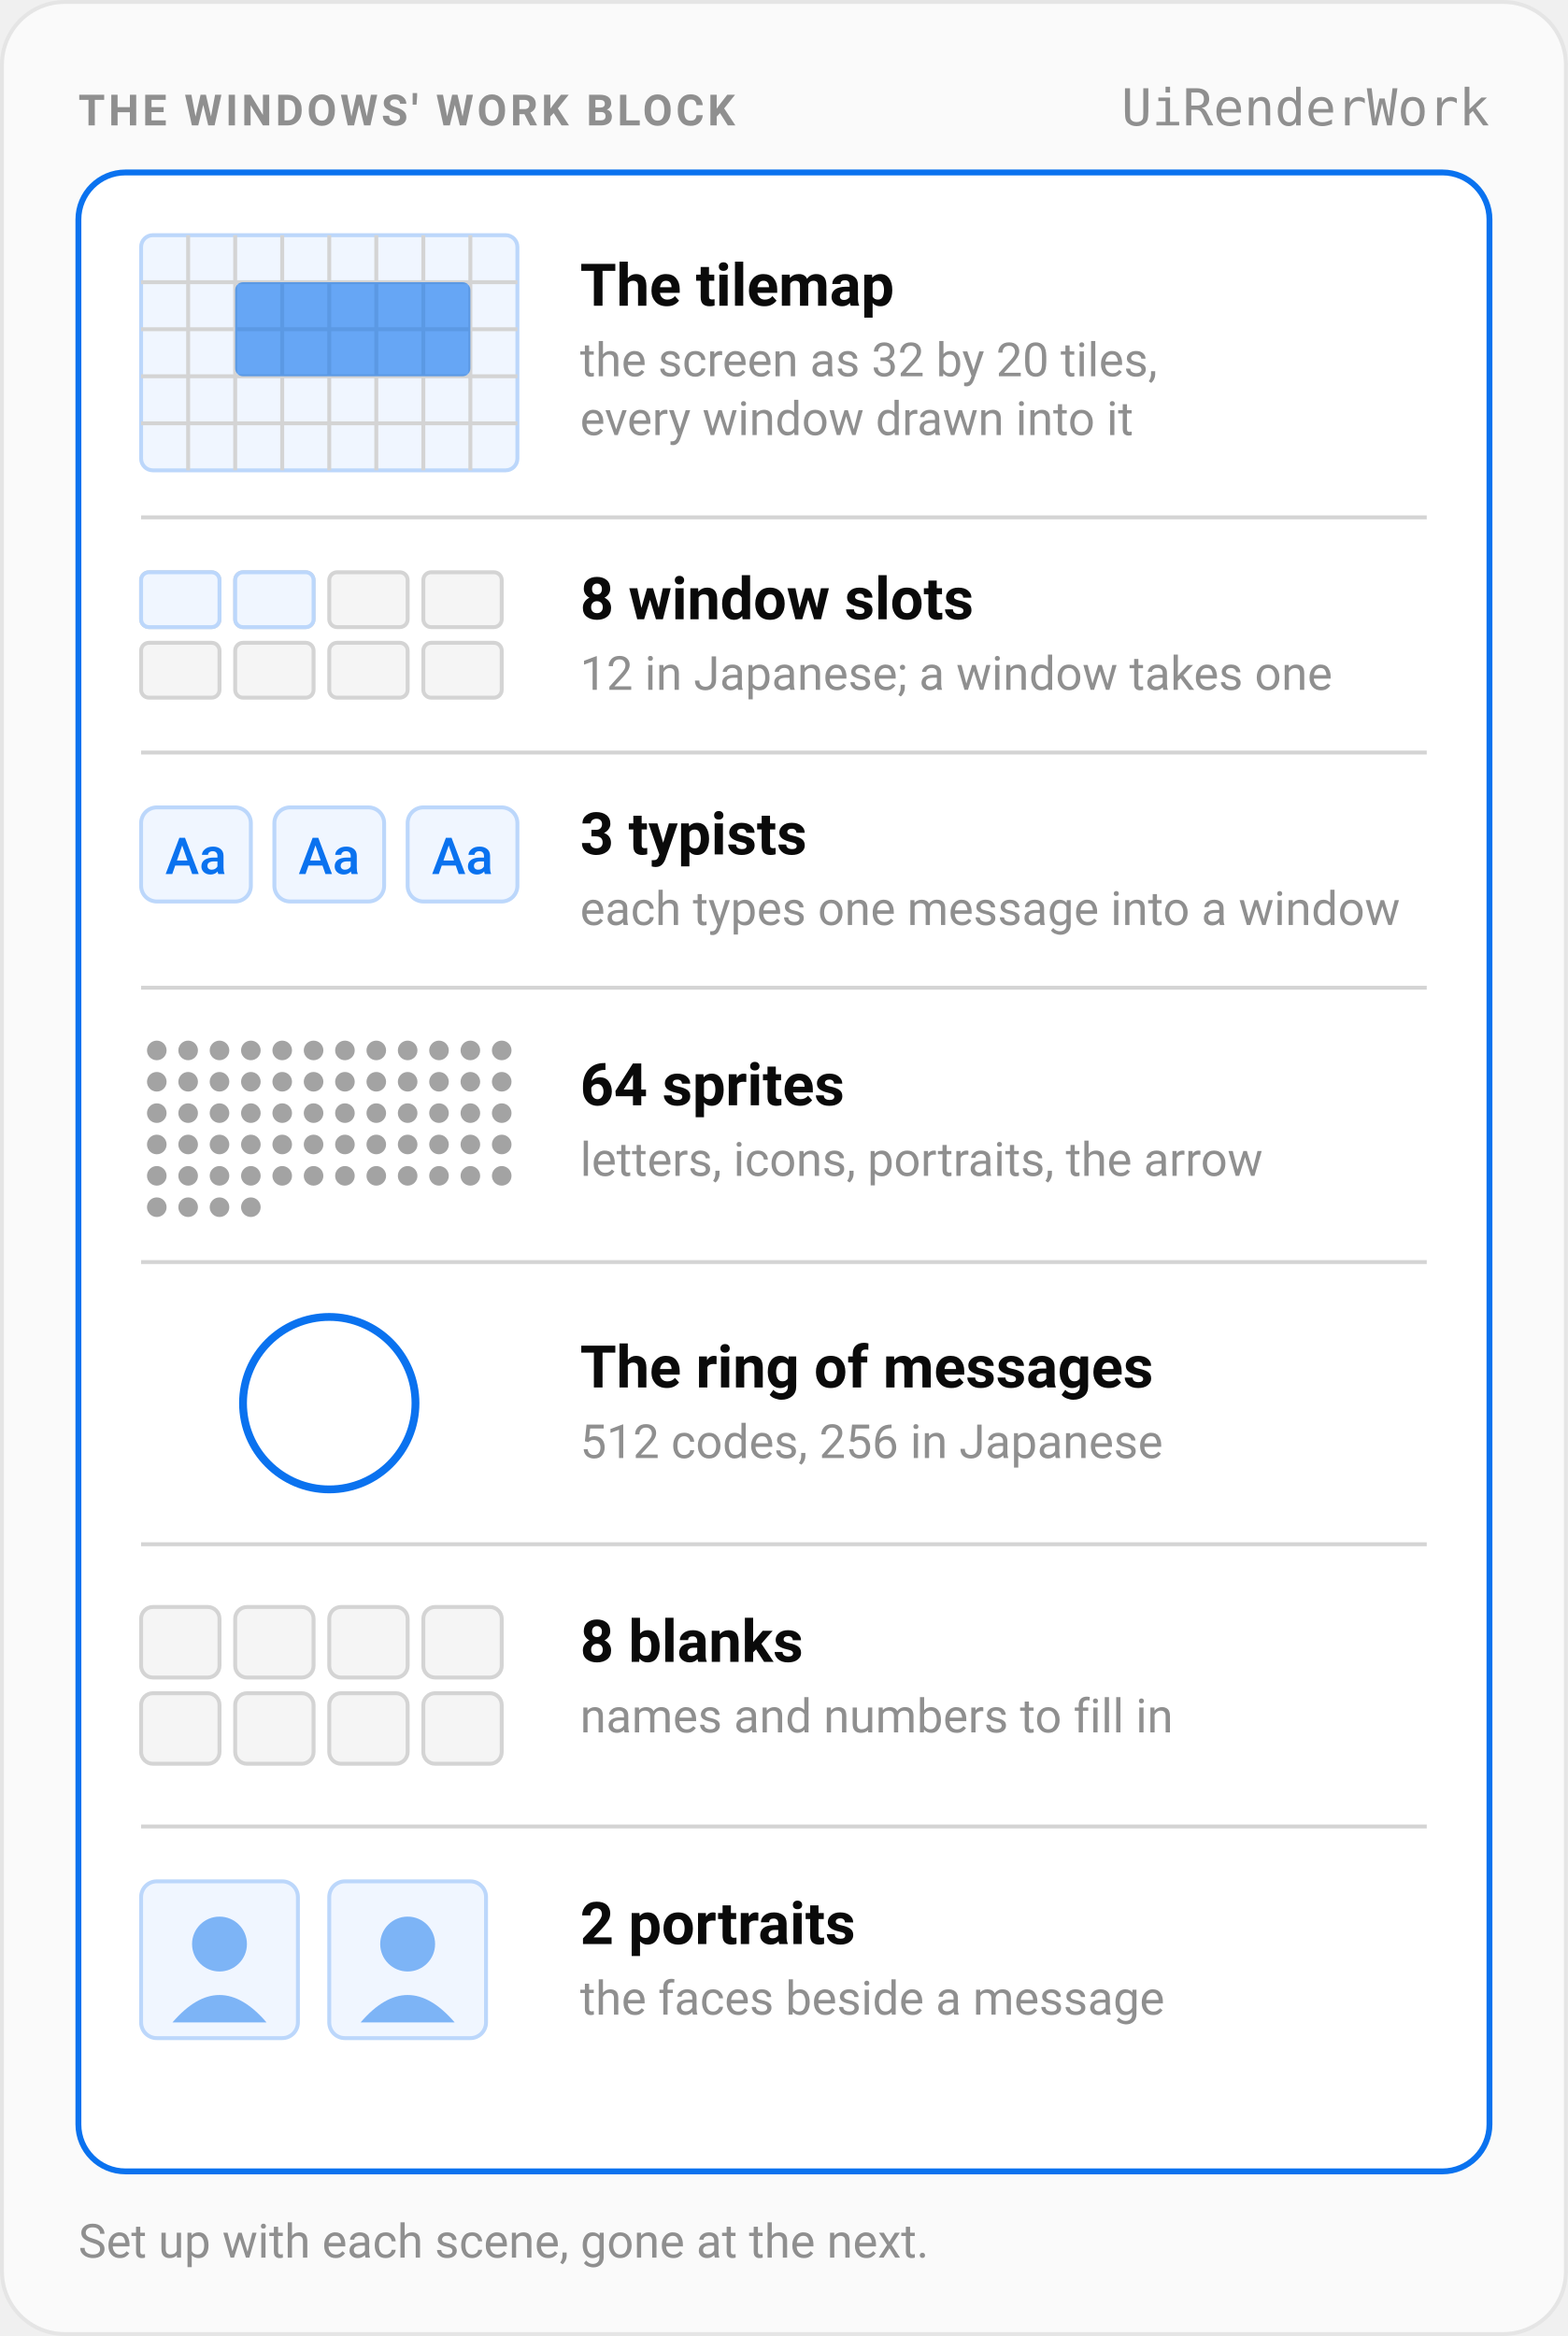
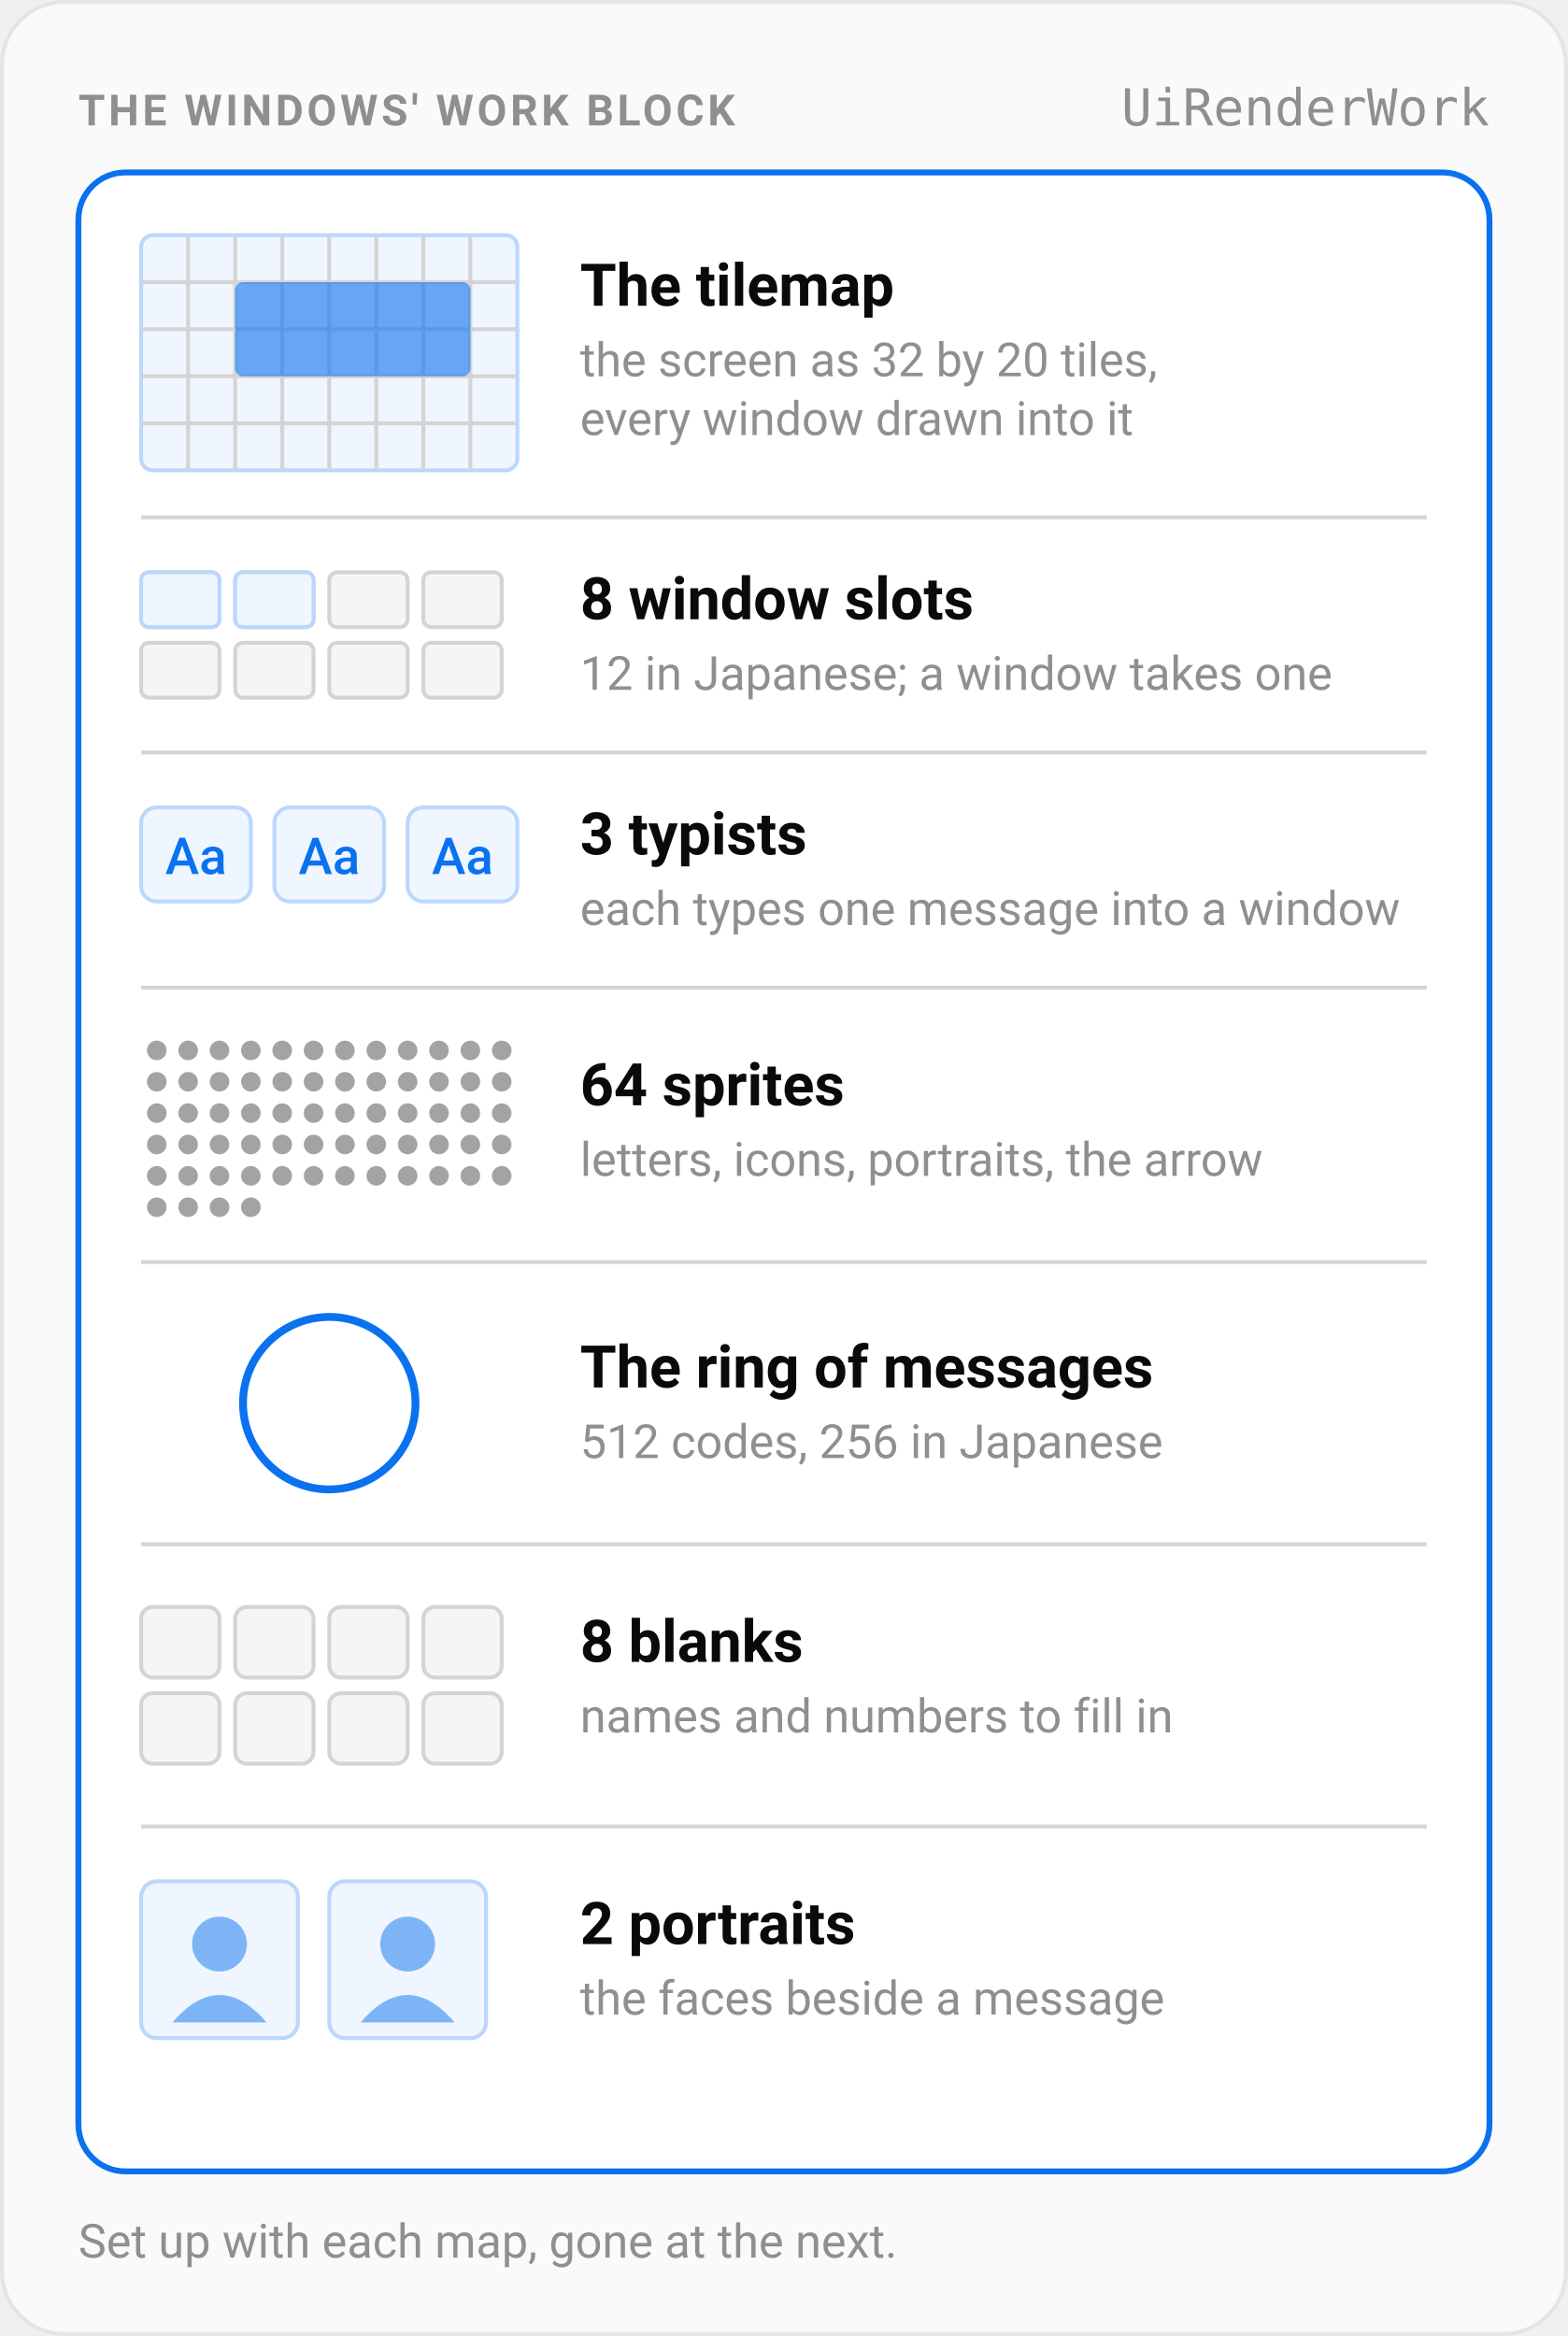
<svg xmlns="http://www.w3.org/2000/svg" width="480" viewBox="0 0 400 596" role="img" aria-labelledby="title desc">
  <style>
    .panel { fill: #fafafa; stroke: #e5e5e5; }
    .card-accent { fill: #ffffff; stroke: #0a72ef; stroke-width: 1.5; }
    .chip { fill: #f0f6ff; stroke: #bcd7fb; }
    .chip-wait { fill: #f5f5f5; stroke: #d4d4d4; }
    .fill-accent { fill: #0a72ef; }
    .frame { fill: none; stroke: #d4d4d4; }
    .h2 { fill: #0a0a0a; font: 600 15px ui-sans-serif, system-ui, -apple-system, "Segoe UI", Roboto, sans-serif; }
    .small { fill: #8f8f8f; font: 400 12px ui-sans-serif, system-ui, -apple-system, "Segoe UI", Roboto, sans-serif; }
    .k { fill: #0a72ef; font: 500 13px ui-sans-serif, system-ui, -apple-system, "Segoe UI", Roboto, sans-serif; }
    .code { fill: #8f8f8f; font: 400 13px ui-monospace, SFMono-Regular, Menlo, Consolas, monospace; }
    .eyebrow { fill: #8f8f8f; font: 600 11px ui-sans-serif, system-ui, -apple-system, "Segoe UI", Roboto, sans-serif; letter-spacing: 0.08em; }
    .dot { fill: #0a72ef; }
    .dot-grey { fill: #a3a3a3; }
    .w3 { fill: none; stroke: #0a72ef; stroke-width: 2; }
    @media (prefers-color-scheme: dark) {
      .panel { fill: #0a0a0a; stroke: #262626; }
      .card-accent { fill: #111111; stroke: #3b8eff; }
      .chip { fill: #0d1a2e; stroke: #1e3a66; }
      .chip-wait { fill: #1a1a1a; stroke: #333333; }
      .fill-accent { fill: #3b8eff; }
      .frame { stroke: #333333; }
      .h2 { fill: #ededed; }
      .small, .code, .eyebrow { fill: #7c7c7c; }
      .k { fill: #66a6ff; }
      .dot-grey { fill: #5c5c5c; }
      .dot { fill: #3b8eff; }
      .w3 { stroke: #3b8eff; }
    }
  </style>
  <rect class="panel" x="0.5" y="0.5" width="399" height="595" rx="16" />
  <text class="eyebrow" x="20" y="32">THE WINDOWS' WORK BLOCK</text>
  <rect class="card-accent" x="20" y="44" width="360" height="510" rx="12" />
  <g class="chip">
    <rect x="36" y="60" width="96" height="60" rx="3" />
  </g>
  <path class="frame" d="M 48 60 V 120 M 60 60 V 120 M 72 60 V 120 M 84 60 V 120 M 96 60 V 120 M 108 60 V 120 M 120 60 V 120 M 36 72 H 132 M 36 84 H 132 M 36 96 H 132 M 36 108 H 132" />
  <rect class="fill-accent" x="60" y="72" width="60" height="24" rx="2" fill-opacity="0.6" />
  <text class="h2" x="148" y="78">The tilemap</text>
  <text class="small" x="148" y="96">the screen as 32 by 20 tiles,</text>
  <text class="small" x="148" y="111">every window drawn into it</text>
  <path class="frame" d="M 36 132 H 364" />
  <g class="chip-wait">
    <rect x="36" y="146" width="20" height="14" rx="2" />
    <rect x="60" y="146" width="20" height="14" rx="2" />
    <rect x="84" y="146" width="20" height="14" rx="2" />
    <rect x="108" y="146" width="20" height="14" rx="2" />
    <rect x="36" y="164" width="20" height="14" rx="2" />
    <rect x="60" y="164" width="20" height="14" rx="2" />
    <rect x="84" y="164" width="20" height="14" rx="2" />
    <rect x="108" y="164" width="20" height="14" rx="2" />
  </g>
  <rect class="chip" x="36" y="146" width="20" height="14" rx="2" />
  <rect class="chip" x="60" y="146" width="20" height="14" rx="2" />
  <text class="h2" x="148" y="158">8 window slots</text>
  <text class="small" x="148" y="176">12 in Japanese; a window takes one</text>
  <path class="frame" d="M 36 192 H 364" />
  <g class="chip">
    <rect x="36" y="206" width="28" height="24" rx="4" />
    <rect x="70" y="206" width="28" height="24" rx="4" />
    <rect x="104" y="206" width="28" height="24" rx="4" />
  </g>
  <text class="k" x="50" y="223" text-anchor="middle">Aa</text>
  <text class="k" x="84" y="223" text-anchor="middle">Aa</text>
  <text class="k" x="118" y="223" text-anchor="middle">Aa</text>
  <text class="h2" x="148" y="218">3 typists</text>
  <text class="small" x="148" y="236">each types one message into a window</text>
  <path class="frame" d="M 36 252 H 364" />
  <g class="dot-grey">
    <circle cx="40" cy="268" r="2.5" />
    <circle cx="48" cy="268" r="2.5" />
    <circle cx="56" cy="268" r="2.5" />
    <circle cx="64" cy="268" r="2.5" />
    <circle cx="72" cy="268" r="2.5" />
    <circle cx="80" cy="268" r="2.5" />
    <circle cx="88" cy="268" r="2.5" />
    <circle cx="96" cy="268" r="2.5" />
    <circle cx="104" cy="268" r="2.5" />
    <circle cx="112" cy="268" r="2.5" />
    <circle cx="120" cy="268" r="2.5" />
    <circle cx="128" cy="268" r="2.5" />
    <circle cx="40" cy="276" r="2.5" />
    <circle cx="48" cy="276" r="2.5" />
    <circle cx="56" cy="276" r="2.5" />
    <circle cx="64" cy="276" r="2.5" />
    <circle cx="72" cy="276" r="2.5" />
    <circle cx="80" cy="276" r="2.5" />
    <circle cx="88" cy="276" r="2.5" />
    <circle cx="96" cy="276" r="2.5" />
    <circle cx="104" cy="276" r="2.5" />
    <circle cx="112" cy="276" r="2.5" />
    <circle cx="120" cy="276" r="2.5" />
    <circle cx="128" cy="276" r="2.5" />
    <circle cx="40" cy="284" r="2.5" />
    <circle cx="48" cy="284" r="2.5" />
    <circle cx="56" cy="284" r="2.5" />
    <circle cx="64" cy="284" r="2.5" />
    <circle cx="72" cy="284" r="2.5" />
    <circle cx="80" cy="284" r="2.5" />
    <circle cx="88" cy="284" r="2.5" />
    <circle cx="96" cy="284" r="2.5" />
    <circle cx="104" cy="284" r="2.5" />
    <circle cx="112" cy="284" r="2.5" />
    <circle cx="120" cy="284" r="2.5" />
    <circle cx="128" cy="284" r="2.5" />
    <circle cx="40" cy="292" r="2.5" />
    <circle cx="48" cy="292" r="2.5" />
    <circle cx="56" cy="292" r="2.5" />
    <circle cx="64" cy="292" r="2.5" />
    <circle cx="72" cy="292" r="2.5" />
    <circle cx="80" cy="292" r="2.5" />
    <circle cx="88" cy="292" r="2.5" />
    <circle cx="96" cy="292" r="2.5" />
    <circle cx="104" cy="292" r="2.5" />
    <circle cx="112" cy="292" r="2.5" />
    <circle cx="120" cy="292" r="2.5" />
    <circle cx="128" cy="292" r="2.5" />
    <circle cx="40" cy="300" r="2.5" />
    <circle cx="48" cy="300" r="2.5" />
    <circle cx="56" cy="300" r="2.5" />
    <circle cx="64" cy="300" r="2.5" />
    <circle cx="72" cy="300" r="2.5" />
    <circle cx="80" cy="300" r="2.5" />
    <circle cx="88" cy="300" r="2.5" />
    <circle cx="96" cy="300" r="2.5" />
    <circle cx="104" cy="300" r="2.5" />
    <circle cx="112" cy="300" r="2.5" />
    <circle cx="120" cy="300" r="2.5" />
    <circle cx="128" cy="300" r="2.5" />
    <circle cx="40" cy="308" r="2.5" />
    <circle cx="48" cy="308" r="2.5" />
    <circle cx="56" cy="308" r="2.5" />
    <circle cx="64" cy="308" r="2.5" />
  </g>
  <text class="h2" x="148" y="282">64 sprites</text>
  <text class="small" x="148" y="300">letters, icons, portraits, the arrow</text>
  <path class="frame" d="M 36 322 H 364" />
  <circle cx="84" cy="358" r="22" fill="none" class="w3" stroke-width="7" />
  <text class="h2" x="148" y="354">The ring of messages</text>
  <text class="small" x="148" y="372">512 codes, 256 in Japanese</text>
  <path class="frame" d="M 36 394 H 364" />
  <g class="chip-wait">
    <rect x="36" y="410" width="20" height="18" rx="3" />
    <rect x="60" y="410" width="20" height="18" rx="3" />
    <rect x="84" y="410" width="20" height="18" rx="3" />
    <rect x="108" y="410" width="20" height="18" rx="3" />
    <rect x="36" y="432" width="20" height="18" rx="3" />
    <rect x="60" y="432" width="20" height="18" rx="3" />
    <rect x="84" y="432" width="20" height="18" rx="3" />
    <rect x="108" y="432" width="20" height="18" rx="3" />
  </g>
  <text class="h2" x="148" y="424">8 blanks</text>
  <text class="small" x="148" y="442">names and numbers to fill in</text>
  <path class="frame" d="M 36 466 H 364" />
  <g class="chip">
    <rect x="36" y="480" width="40" height="40" rx="4" />
    <rect x="84" y="480" width="40" height="40" rx="4" />
  </g>
  <circle class="dot" cx="56" cy="496" r="7" fill-opacity="0.5" />
  <path class="dot" d="M 44 516 q 12 -14 24 0 z" fill-opacity="0.5" />
  <circle class="dot" cx="104" cy="496" r="7" fill-opacity="0.5" />
  <path class="dot" d="M 92 516 q 12 -14 24 0 z" fill-opacity="0.5" />
  <text class="h2" x="148" y="496">2 portraits</text>
  <text class="small" x="148" y="514">the faces beside a message</text>
-   <text class="small" x="20" y="576">Set up with each scene, gone at the next.</text>
+   <text class="small" x="20" y="576">Set up with each map, gone at the next.</text>
  <text class="code" x="380" y="32" text-anchor="end">UiRenderWork</text>
</svg>
